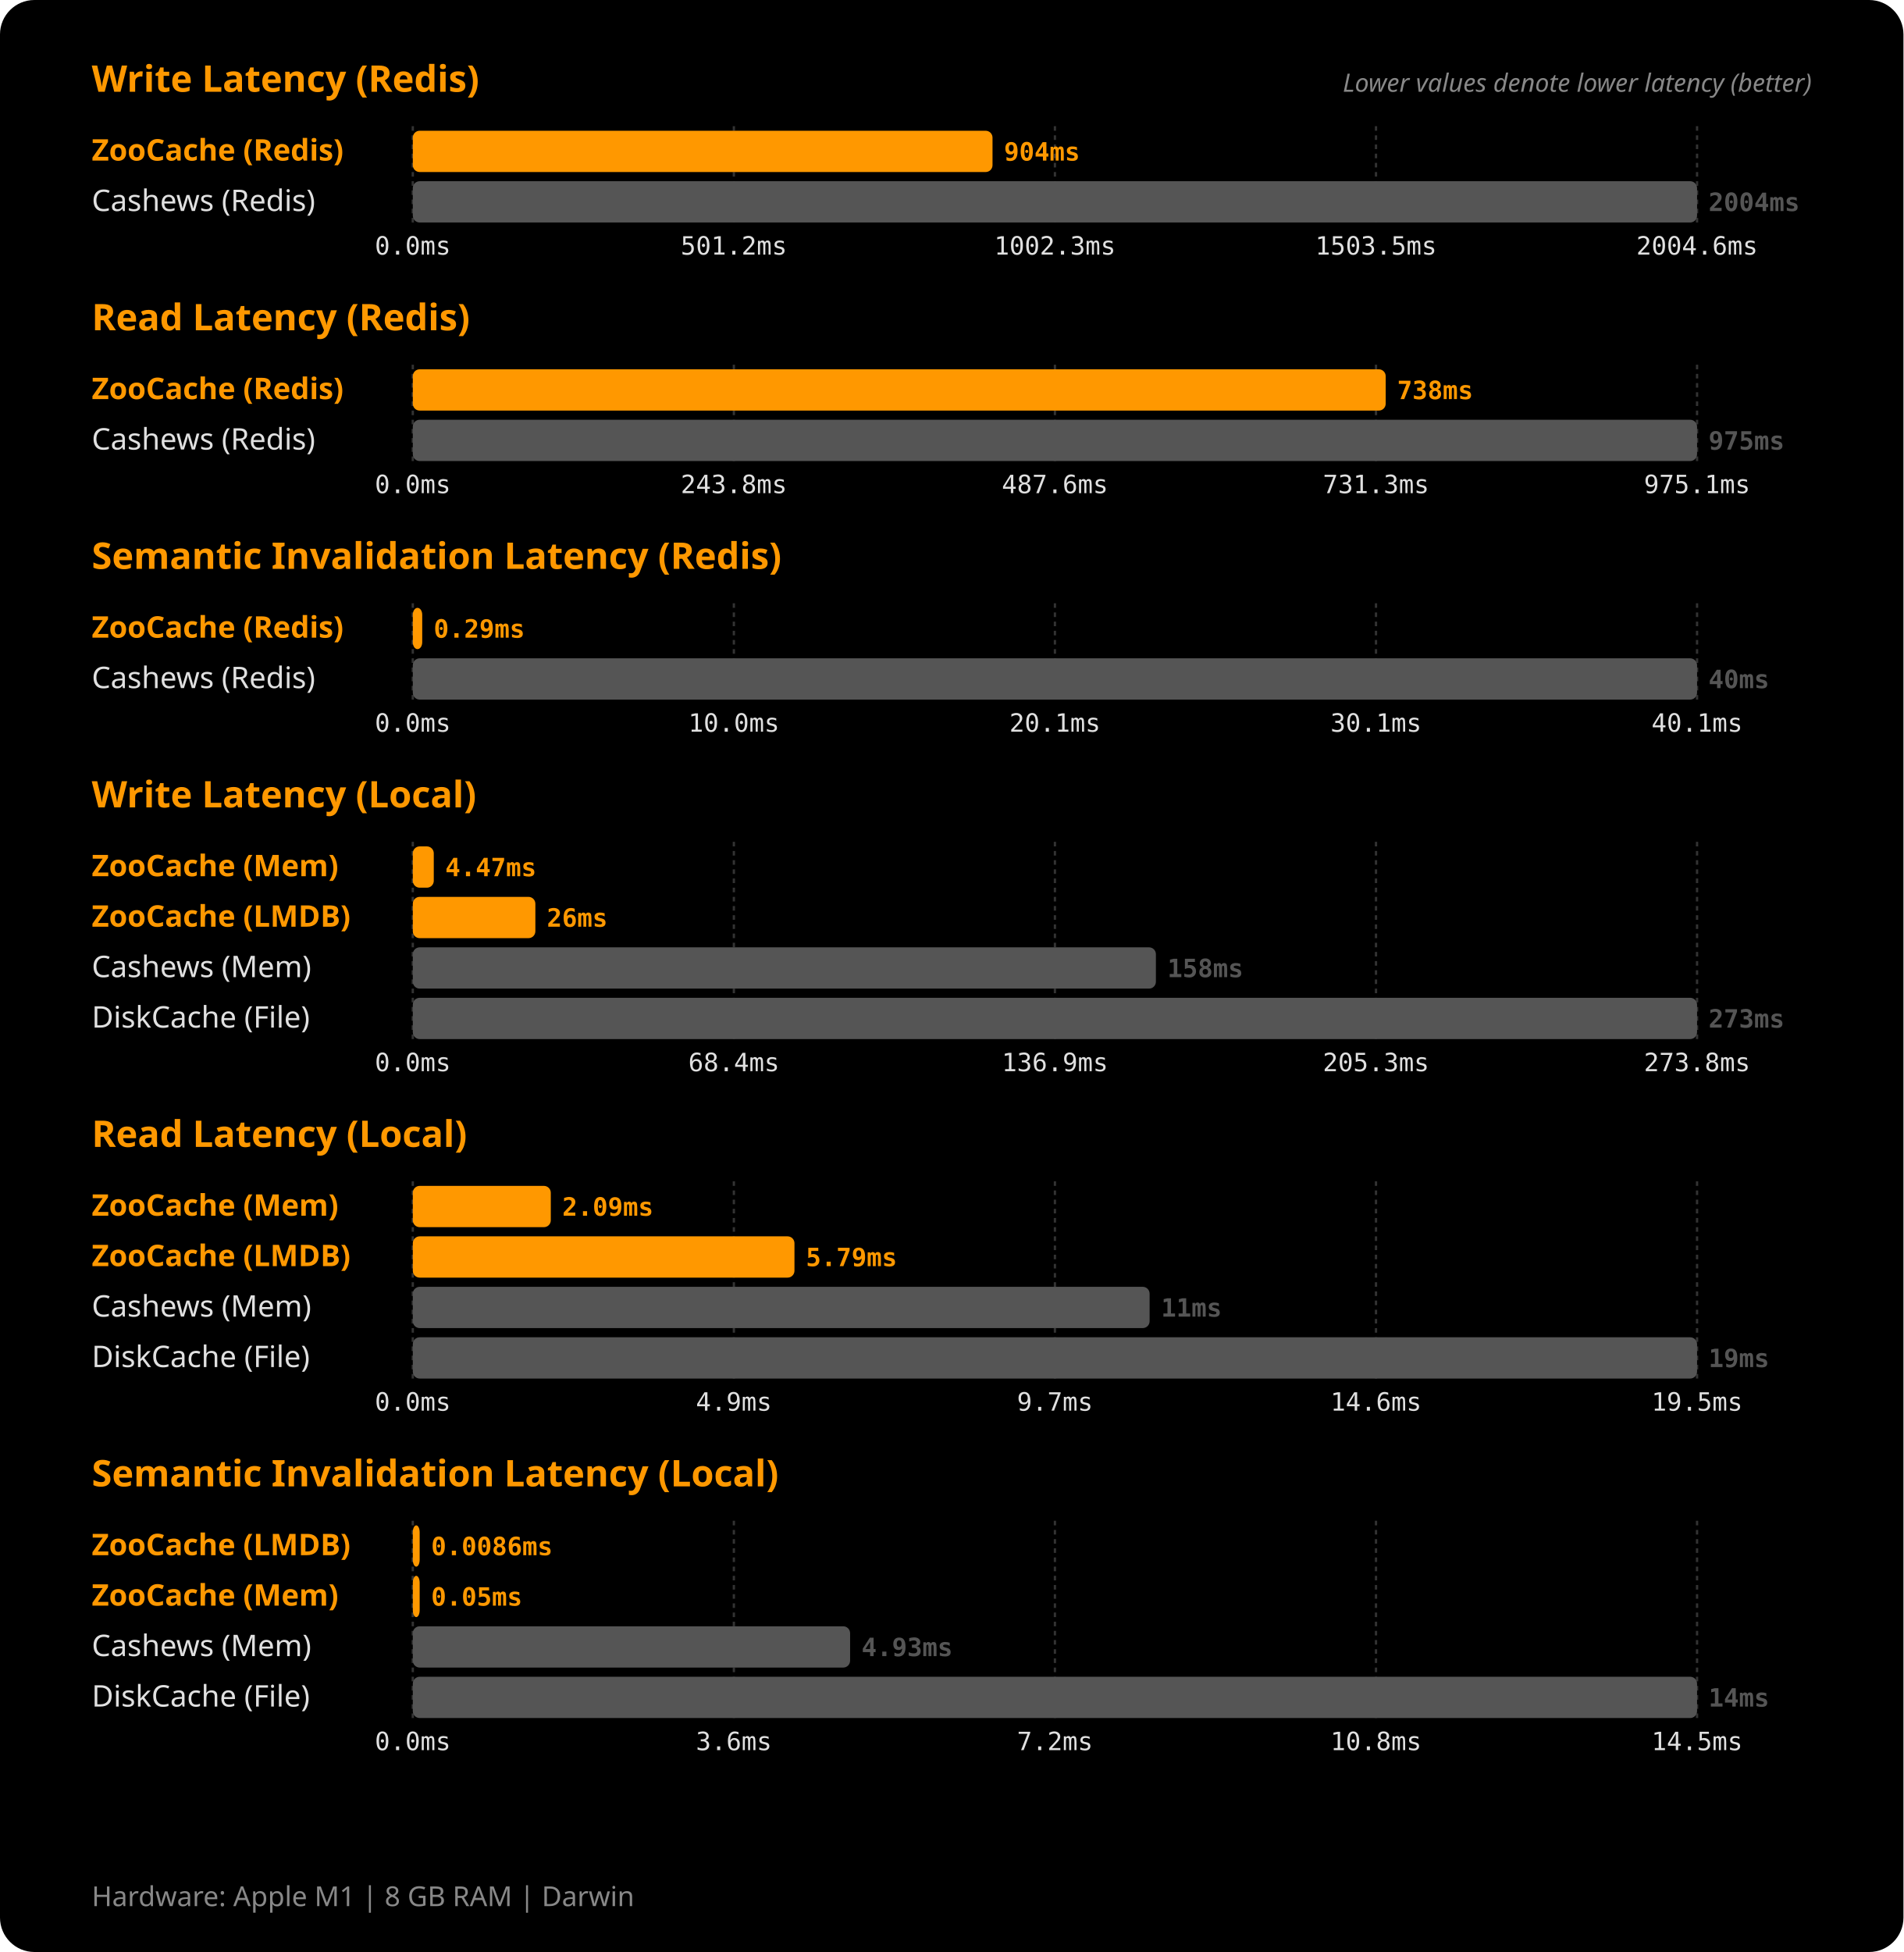
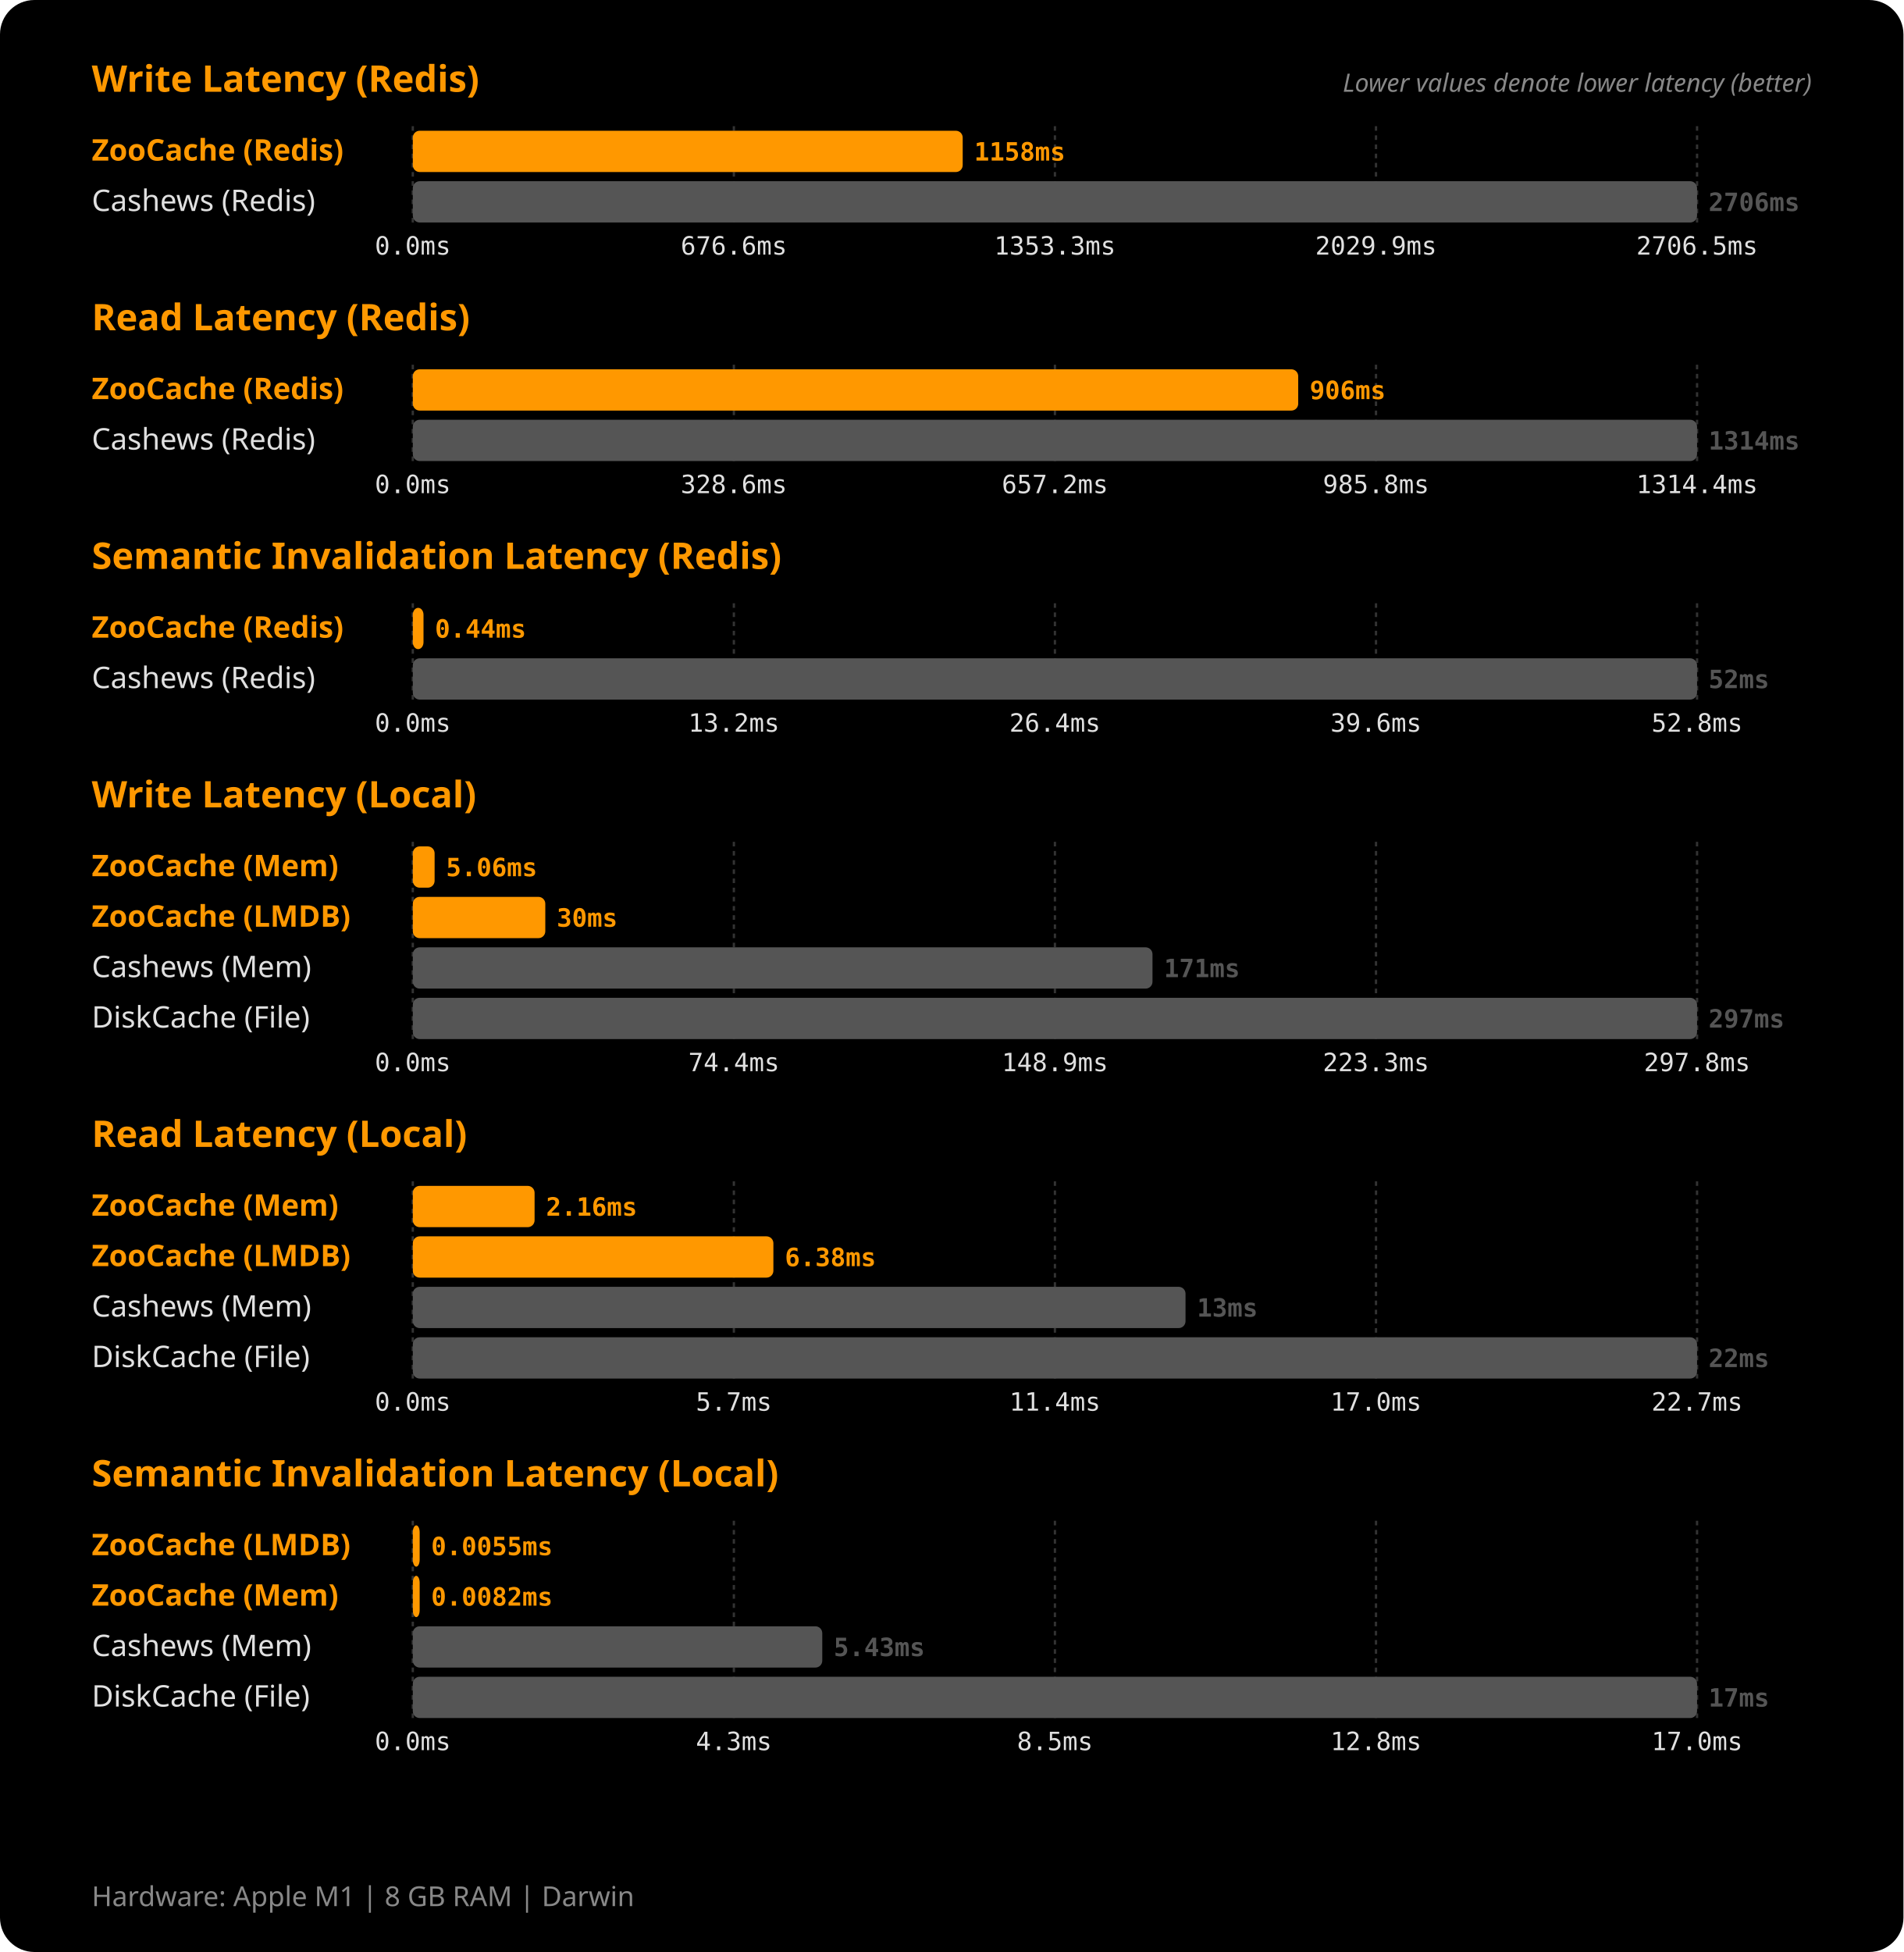
<svg xmlns="http://www.w3.org/2000/svg" width="830" height="851" viewBox="0 0 830 851">
  <style>
    .op-title { font-family: sans-serif; font-size: 16px; font-weight: bold; fill: #FF9800; }
    .better-label { font-family: sans-serif; font-size: 11px; font-style: italic; fill: #888; }
    .axis-label { font-family: monospace; font-size: 11px; fill: #E0E0E0; }
    .lib-label { font-family: sans-serif; font-size: 13px; fill: #E0E0E0; }
    .zc-label { font-family: sans-serif; font-size: 13px; font-weight: bold; fill: #FF9800; }
    .footer { font-family: sans-serif; font-size: 12px; fill: #888; }
  </style>
  <rect width="830" height="851" fill="#000000" rx="15" />
  <text x="790" y="40" class="better-label" text-anchor="end">Lower values denote lower latency (better)</text>
  <text x="40" y="40" class="op-title">Write Latency (Redis)</text>
  <line x1="180.0" y1="55" x2="180.0" y2="99" stroke="#333333" stroke-dasharray="2" />
  <text x="180.0" y="111" class="axis-label" text-anchor="middle">0.0ms</text>
  <line x1="320.0" y1="55" x2="320.0" y2="99" stroke="#333333" stroke-dasharray="2" />
-   <text x="320.0" y="111" class="axis-label" text-anchor="middle">501.2ms</text>
+   <text x="320.0" y="111" class="axis-label" text-anchor="middle">676.6ms</text>
  <line x1="460.0" y1="55" x2="460.0" y2="99" stroke="#333333" stroke-dasharray="2" />
-   <text x="460.0" y="111" class="axis-label" text-anchor="middle">1002.3ms</text>
+   <text x="460.0" y="111" class="axis-label" text-anchor="middle">1353.3ms</text>
  <line x1="600.0" y1="55" x2="600.0" y2="99" stroke="#333333" stroke-dasharray="2" />
-   <text x="600.0" y="111" class="axis-label" text-anchor="middle">1503.5ms</text>
+   <text x="600.0" y="111" class="axis-label" text-anchor="middle">2029.9ms</text>
  <line x1="740.0" y1="55" x2="740.0" y2="99" stroke="#333333" stroke-dasharray="2" />
-   <text x="740.0" y="111" class="axis-label" text-anchor="middle">2004.6ms</text>
+   <text x="740.0" y="111" class="axis-label" text-anchor="middle">2706.5ms</text>
  <text x="40" y="70" class="zc-label" text-anchor="start">ZooCache (Redis)</text>
-   <rect x="180" y="57" width="252.787" height="18" fill="#FF9800" rx="3">
+   <rect x="180" y="57" width="239.785" height="18" fill="#FF9800" rx="3">
    <animate attributeName="opacity" values="1;0.8;1" dur="2s" repeatCount="indefinite" />
  </rect>
-   <text x="437.787" y="70" class="axis-label" style="fill: #FF9800; font-weight: bold;">904ms</text>
+   <text x="424.785" y="70" class="axis-label" style="fill: #FF9800; font-weight: bold;">1158ms</text>
  <text x="40" y="92" class="lib-label" text-anchor="start">Cashews (Redis)</text>
  <rect x="180" y="79" width="560.0" height="18" fill="#555555" rx="3">
  </rect>
-   <text x="745.0" y="92" class="axis-label" style="fill: #555555; font-weight: bold;">2004ms</text>
+   <text x="745.0" y="92" class="axis-label" style="fill: #555555; font-weight: bold;">2706ms</text>
  <text x="40" y="144" class="op-title">Read Latency (Redis)</text>
  <line x1="180.0" y1="159" x2="180.0" y2="203" stroke="#333333" stroke-dasharray="2" />
  <text x="180.0" y="215" class="axis-label" text-anchor="middle">0.0ms</text>
  <line x1="320.0" y1="159" x2="320.0" y2="203" stroke="#333333" stroke-dasharray="2" />
-   <text x="320.0" y="215" class="axis-label" text-anchor="middle">243.8ms</text>
+   <text x="320.0" y="215" class="axis-label" text-anchor="middle">328.6ms</text>
  <line x1="460.0" y1="159" x2="460.0" y2="203" stroke="#333333" stroke-dasharray="2" />
-   <text x="460.0" y="215" class="axis-label" text-anchor="middle">487.6ms</text>
+   <text x="460.0" y="215" class="axis-label" text-anchor="middle">657.2ms</text>
  <line x1="600.0" y1="159" x2="600.0" y2="203" stroke="#333333" stroke-dasharray="2" />
-   <text x="600.0" y="215" class="axis-label" text-anchor="middle">731.3ms</text>
+   <text x="600.0" y="215" class="axis-label" text-anchor="middle">985.8ms</text>
  <line x1="740.0" y1="159" x2="740.0" y2="203" stroke="#333333" stroke-dasharray="2" />
-   <text x="740.0" y="215" class="axis-label" text-anchor="middle">975.1ms</text>
+   <text x="740.0" y="215" class="axis-label" text-anchor="middle">1314.4ms</text>
  <text x="40" y="174" class="zc-label" text-anchor="start">ZooCache (Redis)</text>
-   <rect x="180" y="161" width="424.228" height="18" fill="#FF9800" rx="3">
+   <rect x="180" y="161" width="386.083" height="18" fill="#FF9800" rx="3">
    <animate attributeName="opacity" values="1;0.8;1" dur="2s" repeatCount="indefinite" />
  </rect>
-   <text x="609.228" y="174" class="axis-label" style="fill: #FF9800; font-weight: bold;">738ms</text>
+   <text x="571.083" y="174" class="axis-label" style="fill: #FF9800; font-weight: bold;">906ms</text>
  <text x="40" y="196" class="lib-label" text-anchor="start">Cashews (Redis)</text>
  <rect x="180" y="183" width="560.0" height="18" fill="#555555" rx="3">
  </rect>
-   <text x="745.0" y="196" class="axis-label" style="fill: #555555; font-weight: bold;">975ms</text>
+   <text x="745.0" y="196" class="axis-label" style="fill: #555555; font-weight: bold;">1314ms</text>
  <text x="40" y="248" class="op-title">Semantic Invalidation Latency (Redis)</text>
  <line x1="180.0" y1="263" x2="180.0" y2="307" stroke="#333333" stroke-dasharray="2" />
  <text x="180.0" y="319" class="axis-label" text-anchor="middle">0.0ms</text>
  <line x1="320.0" y1="263" x2="320.0" y2="307" stroke="#333333" stroke-dasharray="2" />
-   <text x="320.0" y="319" class="axis-label" text-anchor="middle">10.0ms</text>
+   <text x="320.0" y="319" class="axis-label" text-anchor="middle">13.2ms</text>
  <line x1="460.0" y1="263" x2="460.0" y2="307" stroke="#333333" stroke-dasharray="2" />
-   <text x="460.0" y="319" class="axis-label" text-anchor="middle">20.1ms</text>
+   <text x="460.0" y="319" class="axis-label" text-anchor="middle">26.4ms</text>
  <line x1="600.0" y1="263" x2="600.0" y2="307" stroke="#333333" stroke-dasharray="2" />
-   <text x="600.0" y="319" class="axis-label" text-anchor="middle">30.1ms</text>
+   <text x="600.0" y="319" class="axis-label" text-anchor="middle">39.6ms</text>
  <line x1="740.0" y1="263" x2="740.0" y2="307" stroke="#333333" stroke-dasharray="2" />
-   <text x="740.0" y="319" class="axis-label" text-anchor="middle">40.1ms</text>
+   <text x="740.0" y="319" class="axis-label" text-anchor="middle">52.8ms</text>
  <text x="40" y="278" class="zc-label" text-anchor="start">ZooCache (Redis)</text>
-   <rect x="180" y="265" width="4.11" height="18" fill="#FF9800" rx="3">
+   <rect x="180" y="265" width="4.67" height="18" fill="#FF9800" rx="3">
    <animate attributeName="opacity" values="1;0.8;1" dur="2s" repeatCount="indefinite" />
  </rect>
-   <text x="189.11" y="278" class="axis-label" style="fill: #FF9800; font-weight: bold;">0.29ms</text>
+   <text x="189.67" y="278" class="axis-label" style="fill: #FF9800; font-weight: bold;">0.44ms</text>
  <text x="40" y="300" class="lib-label" text-anchor="start">Cashews (Redis)</text>
  <rect x="180" y="287" width="560.0" height="18" fill="#555555" rx="3">
  </rect>
-   <text x="745.0" y="300" class="axis-label" style="fill: #555555; font-weight: bold;">40ms</text>
+   <text x="745.0" y="300" class="axis-label" style="fill: #555555; font-weight: bold;">52ms</text>
  <text x="40" y="352" class="op-title">Write Latency (Local)</text>
  <line x1="180.0" y1="367" x2="180.0" y2="455" stroke="#333333" stroke-dasharray="2" />
  <text x="180.0" y="467" class="axis-label" text-anchor="middle">0.0ms</text>
  <line x1="320.0" y1="367" x2="320.0" y2="455" stroke="#333333" stroke-dasharray="2" />
-   <text x="320.0" y="467" class="axis-label" text-anchor="middle">68.4ms</text>
+   <text x="320.0" y="467" class="axis-label" text-anchor="middle">74.4ms</text>
  <line x1="460.0" y1="367" x2="460.0" y2="455" stroke="#333333" stroke-dasharray="2" />
-   <text x="460.0" y="467" class="axis-label" text-anchor="middle">136.9ms</text>
+   <text x="460.0" y="467" class="axis-label" text-anchor="middle">148.9ms</text>
  <line x1="600.0" y1="367" x2="600.0" y2="455" stroke="#333333" stroke-dasharray="2" />
-   <text x="600.0" y="467" class="axis-label" text-anchor="middle">205.3ms</text>
+   <text x="600.0" y="467" class="axis-label" text-anchor="middle">223.3ms</text>
  <line x1="740.0" y1="367" x2="740.0" y2="455" stroke="#333333" stroke-dasharray="2" />
-   <text x="740.0" y="467" class="axis-label" text-anchor="middle">273.8ms</text>
+   <text x="740.0" y="467" class="axis-label" text-anchor="middle">297.8ms</text>
  <text x="40" y="382" class="zc-label" text-anchor="start">ZooCache (Mem)</text>
-   <rect x="180" y="369" width="9.147" height="18" fill="#FF9800" rx="3">
+   <rect x="180" y="369" width="9.511" height="18" fill="#FF9800" rx="3">
    <animate attributeName="opacity" values="1;0.8;1" dur="2s" repeatCount="indefinite" />
  </rect>
-   <text x="194.147" y="382" class="axis-label" style="fill: #FF9800; font-weight: bold;">4.47ms</text>
+   <text x="194.511" y="382" class="axis-label" style="fill: #FF9800; font-weight: bold;">5.06ms</text>
  <text x="40" y="404" class="zc-label" text-anchor="start">ZooCache (LMDB)</text>
-   <rect x="180" y="391" width="53.446" height="18" fill="#FF9800" rx="3">
+   <rect x="180" y="391" width="57.777" height="18" fill="#FF9800" rx="3">
    <animate attributeName="opacity" values="1;0.8;1" dur="2s" repeatCount="indefinite" />
  </rect>
-   <text x="238.446" y="404" class="axis-label" style="fill: #FF9800; font-weight: bold;">26ms</text>
+   <text x="242.777" y="404" class="axis-label" style="fill: #FF9800; font-weight: bold;">30ms</text>
  <text x="40" y="426" class="lib-label" text-anchor="start">Cashews (Mem)</text>
-   <rect x="180" y="413" width="324.029" height="18" fill="#555555" rx="3">
+   <rect x="180" y="413" width="322.542" height="18" fill="#555555" rx="3">
  </rect>
-   <text x="509.029" y="426" class="axis-label" style="fill: #555555; font-weight: bold;">158ms</text>
+   <text x="507.542" y="426" class="axis-label" style="fill: #555555; font-weight: bold;">171ms</text>
  <text x="40" y="448" class="lib-label" text-anchor="start">DiskCache (File)</text>
  <rect x="180" y="435" width="560.0" height="18" fill="#555555" rx="3">
  </rect>
-   <text x="745.0" y="448" class="axis-label" style="fill: #555555; font-weight: bold;">273ms</text>
+   <text x="745.0" y="448" class="axis-label" style="fill: #555555; font-weight: bold;">297ms</text>
  <text x="40" y="500" class="op-title">Read Latency (Local)</text>
  <line x1="180.0" y1="515" x2="180.0" y2="603" stroke="#333333" stroke-dasharray="2" />
  <text x="180.0" y="615" class="axis-label" text-anchor="middle">0.0ms</text>
  <line x1="320.0" y1="515" x2="320.0" y2="603" stroke="#333333" stroke-dasharray="2" />
-   <text x="320.0" y="615" class="axis-label" text-anchor="middle">4.9ms</text>
+   <text x="320.0" y="615" class="axis-label" text-anchor="middle">5.7ms</text>
  <line x1="460.0" y1="515" x2="460.0" y2="603" stroke="#333333" stroke-dasharray="2" />
-   <text x="460.0" y="615" class="axis-label" text-anchor="middle">9.7ms</text>
+   <text x="460.0" y="615" class="axis-label" text-anchor="middle">11.4ms</text>
  <line x1="600.0" y1="515" x2="600.0" y2="603" stroke="#333333" stroke-dasharray="2" />
-   <text x="600.0" y="615" class="axis-label" text-anchor="middle">14.6ms</text>
+   <text x="600.0" y="615" class="axis-label" text-anchor="middle">17.0ms</text>
  <line x1="740.0" y1="515" x2="740.0" y2="603" stroke="#333333" stroke-dasharray="2" />
-   <text x="740.0" y="615" class="axis-label" text-anchor="middle">19.5ms</text>
+   <text x="740.0" y="615" class="axis-label" text-anchor="middle">22.7ms</text>
  <text x="40" y="530" class="zc-label" text-anchor="start">ZooCache (Mem)</text>
-   <rect x="180" y="517" width="60.173" height="18" fill="#FF9800" rx="3">
+   <rect x="180" y="517" width="53.106" height="18" fill="#FF9800" rx="3">
    <animate attributeName="opacity" values="1;0.8;1" dur="2s" repeatCount="indefinite" />
  </rect>
-   <text x="245.173" y="530" class="axis-label" style="fill: #FF9800; font-weight: bold;">2.09ms</text>
+   <text x="238.106" y="530" class="axis-label" style="fill: #FF9800; font-weight: bold;">2.16ms</text>
  <text x="40" y="552" class="zc-label" text-anchor="start">ZooCache (LMDB)</text>
-   <rect x="180" y="539" width="166.427" height="18" fill="#FF9800" rx="3">
+   <rect x="180" y="539" width="157.235" height="18" fill="#FF9800" rx="3">
    <animate attributeName="opacity" values="1;0.8;1" dur="2s" repeatCount="indefinite" />
  </rect>
-   <text x="351.427" y="552" class="axis-label" style="fill: #FF9800; font-weight: bold;">5.79ms</text>
+   <text x="342.235" y="552" class="axis-label" style="fill: #FF9800; font-weight: bold;">6.38ms</text>
  <text x="40" y="574" class="lib-label" text-anchor="start">Cashews (Mem)</text>
-   <rect x="180" y="561" width="321.284" height="18" fill="#555555" rx="3">
+   <rect x="180" y="561" width="336.949" height="18" fill="#555555" rx="3">
  </rect>
-   <text x="506.284" y="574" class="axis-label" style="fill: #555555; font-weight: bold;">11ms</text>
+   <text x="521.949" y="574" class="axis-label" style="fill: #555555; font-weight: bold;">13ms</text>
  <text x="40" y="596" class="lib-label" text-anchor="start">DiskCache (File)</text>
  <rect x="180" y="583" width="560.0" height="18" fill="#555555" rx="3">
  </rect>
-   <text x="745.0" y="596" class="axis-label" style="fill: #555555; font-weight: bold;">19ms</text>
+   <text x="745.0" y="596" class="axis-label" style="fill: #555555; font-weight: bold;">22ms</text>
  <text x="40" y="648" class="op-title">Semantic Invalidation Latency (Local)</text>
  <line x1="180.0" y1="663" x2="180.0" y2="751" stroke="#333333" stroke-dasharray="2" />
  <text x="180.0" y="763" class="axis-label" text-anchor="middle">0.0ms</text>
  <line x1="320.0" y1="663" x2="320.0" y2="751" stroke="#333333" stroke-dasharray="2" />
-   <text x="320.0" y="763" class="axis-label" text-anchor="middle">3.6ms</text>
+   <text x="320.0" y="763" class="axis-label" text-anchor="middle">4.3ms</text>
  <line x1="460.0" y1="663" x2="460.0" y2="751" stroke="#333333" stroke-dasharray="2" />
-   <text x="460.0" y="763" class="axis-label" text-anchor="middle">7.2ms</text>
+   <text x="460.0" y="763" class="axis-label" text-anchor="middle">8.5ms</text>
  <line x1="600.0" y1="663" x2="600.0" y2="751" stroke="#333333" stroke-dasharray="2" />
-   <text x="600.0" y="763" class="axis-label" text-anchor="middle">10.8ms</text>
+   <text x="600.0" y="763" class="axis-label" text-anchor="middle">12.8ms</text>
  <line x1="740.0" y1="663" x2="740.0" y2="751" stroke="#333333" stroke-dasharray="2" />
-   <text x="740.0" y="763" class="axis-label" text-anchor="middle">14.5ms</text>
+   <text x="740.0" y="763" class="axis-label" text-anchor="middle">17.0ms</text>
  <text x="40" y="678" class="zc-label" text-anchor="start">ZooCache (LMDB)</text>
  <rect x="180" y="665" width="3" height="18" fill="#FF9800" rx="3">
    <animate attributeName="opacity" values="1;0.8;1" dur="2s" repeatCount="indefinite" />
  </rect>
-   <text x="188" y="678" class="axis-label" style="fill: #FF9800; font-weight: bold;">0.0086ms</text>
+   <text x="188" y="678" class="axis-label" style="fill: #FF9800; font-weight: bold;">0.0055ms</text>
  <text x="40" y="700" class="zc-label" text-anchor="start">ZooCache (Mem)</text>
  <rect x="180" y="687" width="3" height="18" fill="#FF9800" rx="3">
    <animate attributeName="opacity" values="1;0.8;1" dur="2s" repeatCount="indefinite" />
  </rect>
-   <text x="188" y="700" class="axis-label" style="fill: #FF9800; font-weight: bold;">0.05ms</text>
+   <text x="188" y="700" class="axis-label" style="fill: #FF9800; font-weight: bold;">0.0082ms</text>
  <text x="40" y="722" class="lib-label" text-anchor="start">Cashews (Mem)</text>
-   <rect x="180" y="709" width="190.683" height="18" fill="#555555" rx="3">
+   <rect x="180" y="709" width="178.549" height="18" fill="#555555" rx="3">
  </rect>
-   <text x="375.683" y="722" class="axis-label" style="fill: #555555; font-weight: bold;">4.93ms</text>
+   <text x="363.549" y="722" class="axis-label" style="fill: #555555; font-weight: bold;">5.43ms</text>
  <text x="40" y="744" class="lib-label" text-anchor="start">DiskCache (File)</text>
  <rect x="180" y="731" width="560.0" height="18" fill="#555555" rx="3">
  </rect>
-   <text x="745.0" y="744" class="axis-label" style="fill: #555555; font-weight: bold;">14ms</text>
+   <text x="745.0" y="744" class="axis-label" style="fill: #555555; font-weight: bold;">17ms</text>
  <text x="40" y="831" class="footer">Hardware: Apple M1 | 8 GB RAM | Darwin</text>
</svg>
